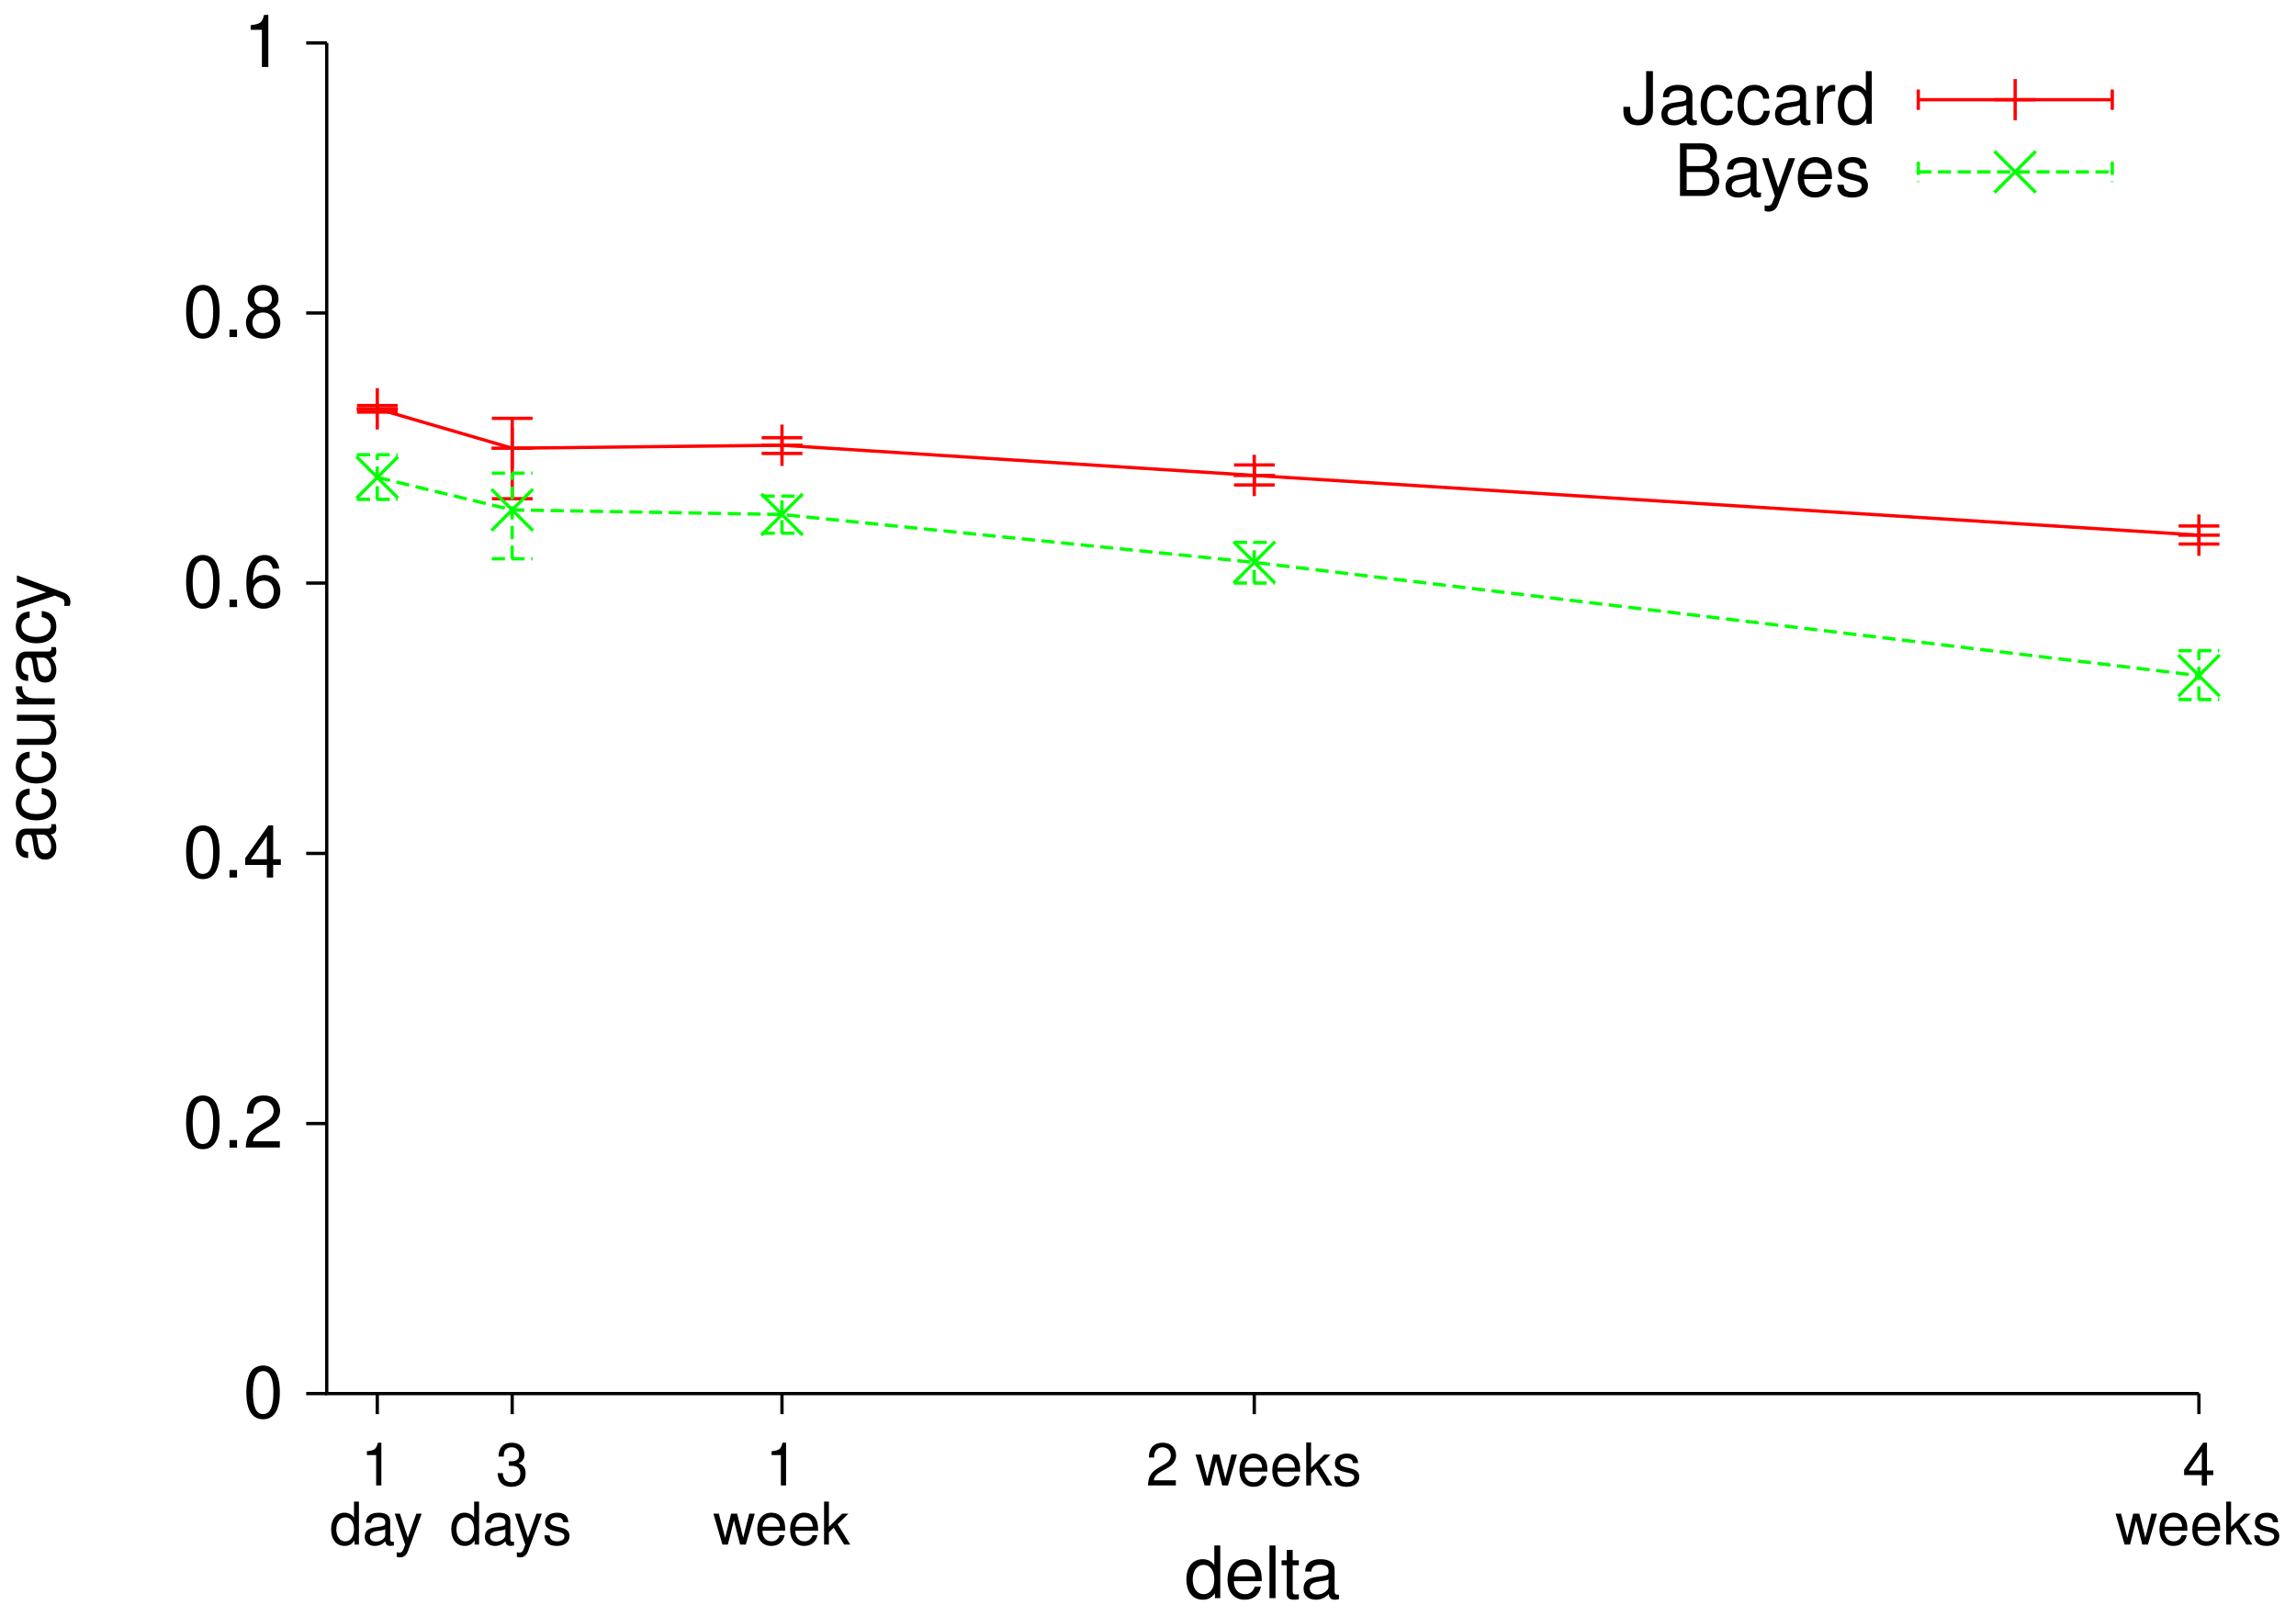
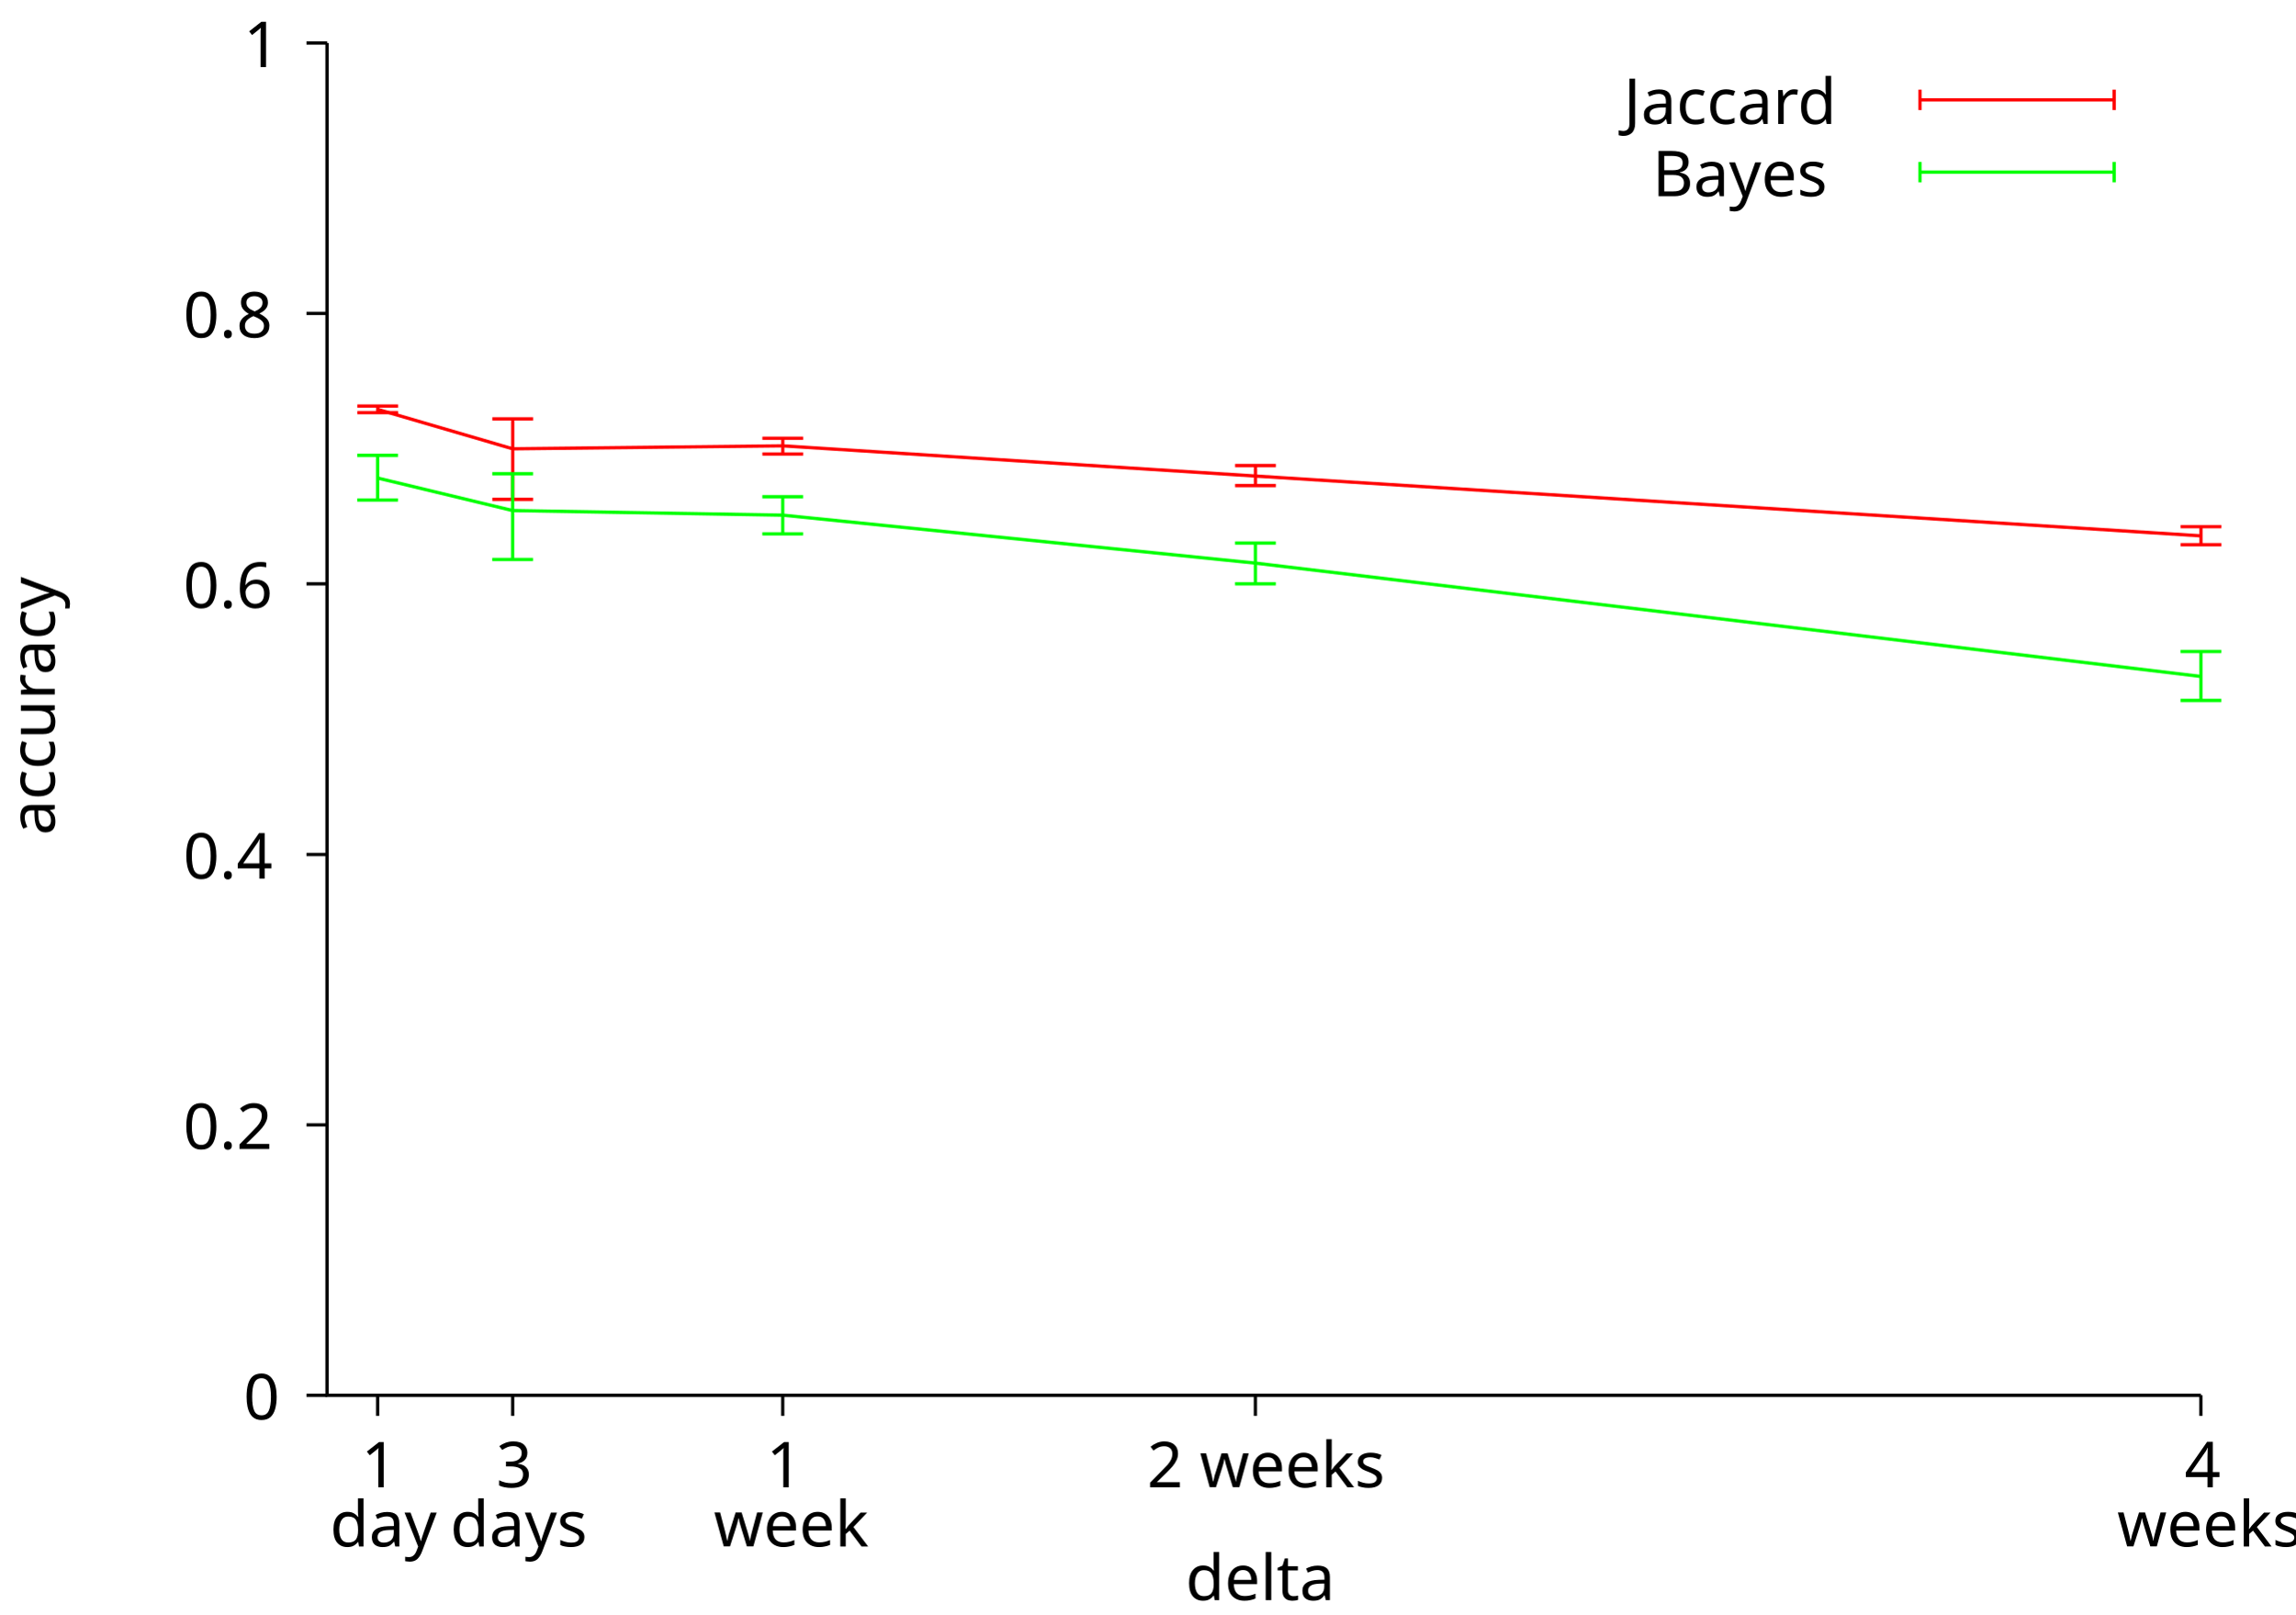
- <svg xmlns="http://www.w3.org/2000/svg" version="1.1" viewBox="0 0 290.38 204.38">
-   <g transform="translate(2,2)">
-     <path stroke-linejoin="miter" d="m39.323,3.432,0,170.86,236.78,0" stroke="#000" stroke-linecap="butt" stroke-miterlimit="10" stroke-dasharray="none" stroke-width="0.415" fill="none" />
-     <path stroke-linejoin="miter" d="m36.723,174.29,2.615,0" stroke="#000" stroke-linecap="butt" stroke-miterlimit="10" stroke-dasharray="none" stroke-width="0.415" fill="none" />
-     <text y="177.335" x="28.766" font-size="9.963px">
-       <tspan style="writing-mode:lr-tb;" font-weight="normal" fill-rule="nonzero" font-size="9.132px" font-variant="normal" y="177.335" x="28.766" font-family="Helvetica" fill="#000000">0</tspan>
-     </text>
-     <path stroke-linejoin="miter" d="m36.723,140.13,2.615,0" stroke="#000" stroke-linecap="butt" stroke-miterlimit="10" stroke-dasharray="none" stroke-width="0.415" fill="none" />
-     <text y="143.171" x="21.15" font-size="9.963px">
-       <tspan style="writing-mode:lr-tb;" font-weight="normal" fill-rule="nonzero" font-size="9.132px" font-variant="normal" y="143.171" x="21.15 26.228 28.767" font-family="Helvetica" fill="#000000">0.2</tspan>
-     </text>
-     <path stroke-linejoin="miter" d="m36.723,105.96,2.615,0" stroke="#000" stroke-linecap="butt" stroke-miterlimit="10" stroke-dasharray="none" stroke-width="0.415" fill="none" />
-     <text y="109.008" x="21.15" font-size="9.963px">
-       <tspan style="writing-mode:lr-tb;" font-weight="normal" fill-rule="nonzero" font-size="9.132px" font-variant="normal" y="109.008" x="21.15 26.228 28.767" font-family="Helvetica" fill="#000000">0.4</tspan>
-     </text>
-     <path stroke-linejoin="miter" d="m36.723,71.76,2.615,0" stroke="#000" stroke-linecap="butt" stroke-miterlimit="10" stroke-dasharray="none" stroke-width="0.415" fill="none" />
-     <text y="74.802" x="21.15" font-size="9.963px">
-       <tspan style="writing-mode:lr-tb;" font-weight="normal" fill-rule="nonzero" font-size="9.132px" font-variant="normal" y="74.802" x="21.15 26.228 28.767" font-family="Helvetica" fill="#000000">0.6</tspan>
-     </text>
-     <path stroke-linejoin="miter" d="m36.723,37.596,2.615,0" stroke="#000" stroke-linecap="butt" stroke-miterlimit="10" stroke-dasharray="none" stroke-width="0.415" fill="none" />
-     <text y="40.639" x="21.15" font-size="9.963px">
-       <tspan style="writing-mode:lr-tb;" font-weight="normal" fill-rule="nonzero" font-size="9.132px" font-variant="normal" y="40.639" x="21.15 26.228 28.767" font-family="Helvetica" fill="#000000">0.8</tspan>
-     </text>
-     <path stroke-linejoin="miter" d="m36.723,3.432,2.615,0" stroke="#000" stroke-linecap="butt" stroke-miterlimit="10" stroke-dasharray="none" stroke-width="0.415" fill="none" />
-     <text y="6.475" x="28.766" font-size="9.963px">
-       <tspan style="writing-mode:lr-tb;" font-weight="normal" fill-rule="nonzero" font-size="9.132px" font-variant="normal" y="6.475" x="28.766" font-family="Helvetica" fill="#000000">1</tspan>
-     </text>
-     <path stroke-linejoin="miter" d="m276.1,176.89,0-2.615" stroke="#000" stroke-linecap="butt" stroke-miterlimit="10" stroke-dasharray="none" stroke-width="0.415" fill="none" />
-     <text font-size="7.472px" font-weight="normal" fill-rule="nonzero" font-variant="normal" y="185.916" x="274.026" font-family="Helvetica" fill="#000000">
-       <tspan style="writing-mode:lr-tb;" y="185.916" x="274.026">4</tspan>
-       <tspan style="writing-mode:lr-tb;" y="193.388" x="265.515 270.91 275.065 279.219 282.955">weeks</tspan>
-     </text>
-     <path stroke-linejoin="miter" d="m156.63,176.89,0-2.615" stroke="#000" stroke-linecap="butt" stroke-miterlimit="10" stroke-dasharray="none" stroke-width="0.415" fill="none" />
-     <text y="185.916" x="142.931" font-size="9.963px">
-       <tspan style="writing-mode:lr-tb;" font-weight="normal" fill-rule="nonzero" font-size="7.472px" font-variant="normal" y="185.916" x="142.931 147.085 149.163 154.557 158.712 162.866 166.602" font-family="Helvetica" fill="#000000">2 weeks</tspan>
-     </text>
-     <path stroke-linejoin="miter" d="m96.899,176.89,0-2.615" stroke="#000" stroke-linecap="butt" stroke-miterlimit="10" stroke-dasharray="none" stroke-width="0.415" fill="none" />
-     <text font-size="7.472px" font-weight="normal" fill-rule="nonzero" font-variant="normal" y="185.916" x="94.822" font-family="Helvetica" fill="#000000">
-       <tspan style="writing-mode:lr-tb;" y="185.916" x="94.822">1</tspan>
-       <tspan style="writing-mode:lr-tb;" y="193.388" x="88.179 93.574 97.729 101.883">week</tspan>
-     </text>
-     <path stroke-linejoin="miter" d="m62.777,176.89,0-2.615" stroke="#000" stroke-linecap="butt" stroke-miterlimit="10" stroke-dasharray="none" stroke-width="0.415" fill="none" />
-     <text font-size="7.472px" font-weight="normal" fill-rule="nonzero" font-variant="normal" y="185.916" x="60.7" font-family="Helvetica" fill="#000000">
-       <tspan style="writing-mode:lr-tb;" y="185.916" x="60.7">3</tspan>
-       <tspan style="writing-mode:lr-tb;" y="193.388" x="54.886 59.041 63.195 66.931">days</tspan>
-     </text>
-     <path stroke-linejoin="miter" d="m45.716,176.89,0-2.615" stroke="#000" stroke-linecap="butt" stroke-miterlimit="10" stroke-dasharray="none" stroke-width="0.415" fill="none" />
-     <text font-size="7.472px" font-weight="normal" fill-rule="nonzero" font-variant="normal" y="185.916" x="43.638" font-family="Helvetica" fill="#000000">
-       <tspan style="writing-mode:lr-tb;" y="185.916" x="43.638">1</tspan>
-       <tspan style="writing-mode:lr-tb;" y="193.388" x="39.693 43.848 48.002">day</tspan>
-     </text>
-     <text font-size="9.963px" transform="matrix(0,-1,1,0,0,0)" y="4.922" x="-107.131">
-       <tspan style="writing-mode:lr-tb;" font-weight="normal" fill-rule="nonzero" font-size="9.132px" font-variant="normal" y="4.922" x="-107.131 -102.054 -97.488 -92.921 -87.844 -84.803 -79.725 -75.159" font-family="Helvetica" fill="#000000">accuracy</tspan>
-     </text>
-     <text y="200.166" x="147.814" font-size="9.963px">
-       <tspan style="writing-mode:lr-tb;" font-weight="normal" fill-rule="nonzero" font-size="9.132px" font-variant="normal" y="200.166" x="147.814 152.892 157.97 159.997 162.536" font-family="Helvetica" fill="#000000">delta</tspan>
-     </text>
-     <path stroke-linejoin="miter" d="m45.716,49.717,17.061,4.981,34.122-0.374,59.735,3.819,119.47,7.555" stroke="#F00" stroke-linecap="butt" stroke-miterlimit="10" stroke-dasharray="none" stroke-width="0.415" fill="none" />
-     <text y="13.656" x="203.16" font-size="9.963px">
-       <tspan style="writing-mode:lr-tb;" font-weight="normal" fill-rule="nonzero" font-size="9.132px" font-variant="normal" y="13.656" x="203.16 207.726 212.803 217.37 221.936 227.014 230.055" font-family="Helvetica" fill="#000000">Jaccard</tspan>
-     </text>
-     <path stroke-linejoin="miter" d="m240.61,10.614,24.533,0m-24.533-1.287,0,2.574m24.533-2.574,0,2.574m-219.42,38.231v-0.83m-2.574,0.83,5.147,0m-5.147-0.83,5.147,0m14.487,11.789,0-10.17m-2.574,10.17,5.147,0m-5.147-10.17,5.147,0m31.549,4.442,0-1.992m-2.574,1.992,5.147,0m-5.147-1.992,5.147,0m57.161,5.978,0-2.532m-2.574,2.532,5.147,0m-5.147-2.532,5.147,0m116.9,10.004,0-2.283m-2.574,2.283,5.147,0m-5.147-2.283,5.147,0" stroke="#F00" stroke-linecap="butt" stroke-miterlimit="10" stroke-dasharray="none" stroke-width="0.415" fill="none" />
-     <path stroke-linejoin="miter" d="m45.716,52.332,0-5.23" stroke="#F00" stroke-linecap="butt" stroke-miterlimit="10" stroke-dasharray="none" stroke-width="0.415" fill="none" />
-     <path stroke-linejoin="miter" d="m43.1,49.717,5.23,0" stroke="#F00" stroke-linecap="butt" stroke-miterlimit="10" stroke-dasharray="none" stroke-width="0.415" fill="none" />
-     <path stroke-linejoin="miter" d="m62.777,57.314,0-5.23" stroke="#F00" stroke-linecap="butt" stroke-miterlimit="10" stroke-dasharray="none" stroke-width="0.415" fill="none" />
-     <path stroke-linejoin="miter" d="m60.162,54.699,5.23,0" stroke="#F00" stroke-linecap="butt" stroke-miterlimit="10" stroke-dasharray="none" stroke-width="0.415" fill="none" />
-     <path stroke-linejoin="miter" d="m96.899,56.94,0-5.23" stroke="#F00" stroke-linecap="butt" stroke-miterlimit="10" stroke-dasharray="none" stroke-width="0.415" fill="none" />
-     <path stroke-linejoin="miter" d="m94.284,54.325,5.23,0" stroke="#F00" stroke-linecap="butt" stroke-miterlimit="10" stroke-dasharray="none" stroke-width="0.415" fill="none" />
-     <path stroke-linejoin="miter" d="m156.63,60.759,0-5.23" stroke="#F00" stroke-linecap="butt" stroke-miterlimit="10" stroke-dasharray="none" stroke-width="0.415" fill="none" />
-     <path stroke-linejoin="miter" d="m154.02,58.144,5.23,0" stroke="#F00" stroke-linecap="butt" stroke-miterlimit="10" stroke-dasharray="none" stroke-width="0.415" fill="none" />
-     <path stroke-linejoin="miter" d="m276.1,68.314,0-5.23" stroke="#F00" stroke-linecap="butt" stroke-miterlimit="10" stroke-dasharray="none" stroke-width="0.415" fill="none" />
-     <path stroke-linejoin="miter" d="m273.49,65.699,5.23,0" stroke="#F00" stroke-linecap="butt" stroke-miterlimit="10" stroke-dasharray="none" stroke-width="0.415" fill="none" />
-     <path stroke-linejoin="miter" d="m252.86,13.229,0-5.23" stroke="#F00" stroke-linecap="butt" stroke-miterlimit="10" stroke-dasharray="none" stroke-width="0.415" fill="none" />
-     <path stroke-linejoin="miter" d="m250.24,10.614,5.23,0" stroke="#F00" stroke-linecap="butt" stroke-miterlimit="10" stroke-dasharray="none" stroke-width="0.415" fill="none" />
-     <path stroke-linejoin="miter" d="m45.716,58.393,17.061,4.11,34.122,0.581,59.735,6.061,119.47,14.321" stroke-dashoffset="0" stroke="#0F0" stroke-linecap="butt" stroke-miterlimit="10" stroke-dasharray="1.66, 0.83" stroke-width="0.415" fill="none" />
-     <text y="22.789" x="209.753" font-size="9.963px">
-       <tspan style="writing-mode:lr-tb;" font-weight="normal" fill-rule="nonzero" font-size="9.132px" font-variant="normal" y="22.789" x="209.753 215.845 220.922 225.488 230.566" font-family="Helvetica" fill="#000000">Bayes</tspan>
-     </text>
-     <path stroke-linejoin="miter" d="m240.61,19.746,24.533,0m-24.533-1.287,0,2.574m24.533-2.574,0,2.574m-219.43,40.141,0-5.646m-2.574,5.646,5.147,0m-5.147-5.646,5.147,0m14.487,13.159,0-10.834m-2.574,10.834,5.147,0m-5.147-10.834,5.147,0m31.549,7.597,0-4.691m-2.574,4.691,5.147,0m-5.147-4.691,5.147,0m57.161,11,0-5.147m-2.574,5.147,5.147,0m-5.147-5.147,5.147,0m116.9,19.884,0-6.185m-2.574,6.185,5.147,0m-5.147-6.185,5.147,0" stroke-dashoffset="0" stroke="#0F0" stroke-linecap="butt" stroke-miterlimit="10" stroke-dasharray="1.66, 0.83" stroke-width="0.415" fill="none" />
-     <path stroke-linejoin="miter" d="m43.1,55.778,5.23,5.23" stroke="#0F0" stroke-linecap="butt" stroke-miterlimit="10" stroke-dasharray="none" stroke-width="0.415" fill="none" />
-     <path stroke-linejoin="miter" d="m43.1,61.008,5.23-5.23" stroke="#0F0" stroke-linecap="butt" stroke-miterlimit="10" stroke-dasharray="none" stroke-width="0.415" fill="none" />
-     <path stroke-linejoin="miter" d="m60.162,59.887,5.23,5.23" stroke="#0F0" stroke-linecap="butt" stroke-miterlimit="10" stroke-dasharray="none" stroke-width="0.415" fill="none" />
-     <path stroke-linejoin="miter" d="M60.162,65.118,65.392,59.887" stroke="#0F0" stroke-linecap="butt" stroke-miterlimit="10" stroke-dasharray="none" stroke-width="0.415" fill="none" />
-     <path stroke-linejoin="miter" d="m94.284,60.469,5.23,5.23" stroke="#0F0" stroke-linecap="butt" stroke-miterlimit="10" stroke-dasharray="none" stroke-width="0.415" fill="none" />
-     <path stroke-linejoin="miter" d="M94.284,65.699,99.514,60.469" stroke="#0F0" stroke-linecap="butt" stroke-miterlimit="10" stroke-dasharray="none" stroke-width="0.415" fill="none" />
-     <path stroke-linejoin="miter" d="m154.02,66.529,5.23,5.23" stroke="#0F0" stroke-linecap="butt" stroke-miterlimit="10" stroke-dasharray="none" stroke-width="0.415" fill="none" />
-     <path stroke-linejoin="miter" d="m154.02,71.76,5.23-5.23" stroke="#0F0" stroke-linecap="butt" stroke-miterlimit="10" stroke-dasharray="none" stroke-width="0.415" fill="none" />
-     <path stroke-linejoin="miter" d="m273.49,80.851,5.23,5.23" stroke="#0F0" stroke-linecap="butt" stroke-miterlimit="10" stroke-dasharray="none" stroke-width="0.415" fill="none" />
-     <path stroke-linejoin="miter" d="m273.49,86.081,5.23-5.23" stroke="#0F0" stroke-linecap="butt" stroke-miterlimit="10" stroke-dasharray="none" stroke-width="0.415" fill="none" />
-     <path stroke-linejoin="miter" d="m250.24,17.131,5.23,5.23" stroke="#0F0" stroke-linecap="butt" stroke-miterlimit="10" stroke-dasharray="none" stroke-width="0.415" fill="none" />
-     <path stroke-linejoin="miter" d="M250.24,22.361,255.47,17.131" stroke="#0F0" stroke-linecap="butt" stroke-miterlimit="10" stroke-dasharray="none" stroke-width="0.415" fill="none" />
-   </g>
+ <svg xmlns="http://www.w3.org/2000/svg" version="1.1" viewBox="0 0 290 204">
+   <path stroke-linejoin="miter" d="m41.323,5.432,0,170.86,236.78,0" stroke="#000" stroke-linecap="butt" stroke-miterlimit="10" stroke-dasharray="none" stroke-width="0.415" fill="none" />
+   <path stroke-linejoin="miter" d="m38.723,176.29,2.615,0" stroke="#000" stroke-linecap="butt" stroke-miterlimit="10" stroke-dasharray="none" stroke-width="0.415" fill="none" />
+   <text style="text-anchor:start;text-align:start;" font-weight="normal" font-size="8px" font-style="normal" line-height="125%" font-stretch="normal" font-variant="normal" y="179.335" x="30.766" font-family="Cabin">
+     <tspan font-size="8px" font-family="Cabin" fill-rule="nonzero" style="text-anchor:start;text-align:start;" font-style="normal" line-height="125%" font-stretch="normal" font-variant="normal" y="179.335" x="30.766" font-weight="normal" fill="#000000">0</tspan>
+   </text>
+   <path stroke-linejoin="miter" d="m38.723,142.13,2.615,0" stroke="#000" stroke-linecap="butt" stroke-miterlimit="10" stroke-dasharray="none" stroke-width="0.415" fill="none" />
+   <text style="text-anchor:start;text-align:start;" font-weight="normal" font-size="8px" font-style="normal" line-height="125%" font-stretch="normal" font-variant="normal" y="145.171" x="23.15" font-family="Cabin">
+     <tspan font-size="8px" font-family="Cabin" fill-rule="nonzero" style="text-anchor:start;text-align:start;" font-style="normal" line-height="125%" font-stretch="normal" font-variant="normal" y="145.171" x="23.15" font-weight="normal" fill="#000000">0.2</tspan>
+   </text>
+   <path stroke-linejoin="miter" d="m38.723,107.96,2.615,0" stroke="#000" stroke-linecap="butt" stroke-miterlimit="10" stroke-dasharray="none" stroke-width="0.415" fill="none" />
+   <text style="text-anchor:start;text-align:start;" font-weight="normal" font-size="8px" font-style="normal" line-height="125%" font-stretch="normal" font-variant="normal" y="111.008" x="23.15" font-family="Cabin">
+     <tspan font-size="8px" font-family="Cabin" fill-rule="nonzero" style="text-anchor:start;text-align:start;" font-style="normal" line-height="125%" font-stretch="normal" font-variant="normal" y="111.008" x="23.15" font-weight="normal" fill="#000000">0.4</tspan>
+   </text>
+   <path stroke-linejoin="miter" d="m38.723,73.76,2.615,0" stroke="#000" stroke-linecap="butt" stroke-miterlimit="10" stroke-dasharray="none" stroke-width="0.415" fill="none" />
+   <text style="text-anchor:start;text-align:start;" font-weight="normal" font-size="8px" font-style="normal" line-height="125%" font-stretch="normal" font-variant="normal" y="76.802" x="23.15" font-family="Cabin">
+     <tspan font-size="8px" font-family="Cabin" fill-rule="nonzero" style="text-anchor:start;text-align:start;" font-style="normal" line-height="125%" font-stretch="normal" font-variant="normal" y="76.802" x="23.15" font-weight="normal" fill="#000000">0.6</tspan>
+   </text>
+   <path stroke-linejoin="miter" d="m38.723,39.596,2.615,0" stroke="#000" stroke-linecap="butt" stroke-miterlimit="10" stroke-dasharray="none" stroke-width="0.415" fill="none" />
+   <text style="text-anchor:start;text-align:start;" font-weight="normal" font-size="8px" font-style="normal" line-height="125%" font-stretch="normal" font-variant="normal" y="42.639" x="23.15" font-family="Cabin">
+     <tspan font-size="8px" font-family="Cabin" fill-rule="nonzero" style="text-anchor:start;text-align:start;" font-style="normal" line-height="125%" font-stretch="normal" font-variant="normal" y="42.639" x="23.15" font-weight="normal" fill="#000000">0.8</tspan>
+   </text>
+   <path stroke-linejoin="miter" d="m38.723,5.432,2.615,0" stroke="#000" stroke-linecap="butt" stroke-miterlimit="10" stroke-dasharray="none" stroke-width="0.415" fill="none" />
+   <text style="text-anchor:start;text-align:start;" font-weight="normal" font-size="8px" font-style="normal" line-height="125%" font-stretch="normal" font-variant="normal" y="8.475" x="30.766" font-family="Cabin">
+     <tspan font-size="8px" font-family="Cabin" fill-rule="nonzero" style="text-anchor:start;text-align:start;" font-style="normal" line-height="125%" font-stretch="normal" font-variant="normal" y="8.475" x="30.766" font-weight="normal" fill="#000000">1</tspan>
+   </text>
+   <path stroke-linejoin="miter" d="m278.1,178.89,0-2.615" stroke="#000" stroke-linecap="butt" stroke-miterlimit="10" stroke-dasharray="none" stroke-width="0.415" fill="none" />
+   <text style="text-anchor:start;text-align:start;" font-family="Cabin" fill-rule="nonzero" font-size="8px" font-style="normal" line-height="125%" font-stretch="normal" font-variant="normal" y="187.916" x="276.026" font-weight="normal" fill="#000000">
+     <tspan style="text-anchor:start;text-align:start;" line-height="125%" y="187.916" x="276.026">4</tspan>
+     <tspan style="text-anchor:start;text-align:start;" line-height="125%" y="195.388" x="267.515">weeks</tspan>
+   </text>
+   <path stroke-linejoin="miter" d="m158.63,178.89,0-2.615" stroke="#000" stroke-linecap="butt" stroke-miterlimit="10" stroke-dasharray="none" stroke-width="0.415" fill="none" />
+   <text style="text-anchor:start;text-align:start;" font-weight="normal" font-size="8px" font-style="normal" line-height="125%" font-stretch="normal" font-variant="normal" y="187.916" x="144.931" font-family="Cabin">
+     <tspan font-size="8px" font-family="Cabin" fill-rule="nonzero" style="text-anchor:start;text-align:start;" font-style="normal" line-height="125%" font-stretch="normal" font-variant="normal" y="187.916" x="144.931" font-weight="normal" fill="#000000">2 weeks</tspan>
+   </text>
+   <path stroke-linejoin="miter" d="m98.899,178.89,0-2.615" stroke="#000" stroke-linecap="butt" stroke-miterlimit="10" stroke-dasharray="none" stroke-width="0.415" fill="none" />
+   <text style="text-anchor:start;text-align:start;" font-family="Cabin" fill-rule="nonzero" font-size="8px" font-style="normal" line-height="125%" font-stretch="normal" font-variant="normal" y="187.916" x="96.822" font-weight="normal" fill="#000000">
+     <tspan style="text-anchor:start;text-align:start;" line-height="125%" y="187.916" x="96.822">1</tspan>
+     <tspan style="text-anchor:start;text-align:start;" line-height="125%" y="195.388" x="90.179">week</tspan>
+   </text>
+   <path stroke-linejoin="miter" d="m64.777,178.89,0-2.615" stroke="#000" stroke-linecap="butt" stroke-miterlimit="10" stroke-dasharray="none" stroke-width="0.415" fill="none" />
+   <text style="text-anchor:start;text-align:start;" font-family="Cabin" fill-rule="nonzero" font-size="8px" font-style="normal" line-height="125%" font-stretch="normal" font-variant="normal" y="187.916" x="62.7" font-weight="normal" fill="#000000">
+     <tspan style="text-anchor:start;text-align:start;" line-height="125%" y="187.916" x="62.7">3</tspan>
+     <tspan style="text-anchor:start;text-align:start;" line-height="125%" y="195.388" x="56.886">days</tspan>
+   </text>
+   <path stroke-linejoin="miter" d="m47.716,178.89,0-2.615" stroke="#000" stroke-linecap="butt" stroke-miterlimit="10" stroke-dasharray="none" stroke-width="0.415" fill="none" />
+   <text style="text-anchor:start;text-align:start;" font-family="Cabin" fill-rule="nonzero" font-size="8px" font-style="normal" line-height="125%" font-stretch="normal" font-variant="normal" y="187.916" x="45.638" font-weight="normal" fill="#000000">
+     <tspan style="text-anchor:start;text-align:start;" line-height="125%" y="187.916" x="45.638">1</tspan>
+     <tspan style="text-anchor:start;text-align:start;" line-height="125%" y="195.388" x="41.693">day</tspan>
+   </text>
+   <text style="text-anchor:start;text-align:start;" line-height="125%" font-weight="normal" font-size="8px" font-style="normal" transform="matrix(0,-1,1,0,0,0)" font-stretch="normal" font-variant="normal" y="6.922" x="-105.544" font-family="Cabin">
+     <tspan font-size="8px" font-family="Cabin" fill-rule="nonzero" style="text-anchor:start;text-align:start;" font-style="normal" line-height="125%" font-stretch="normal" font-variant="normal" y="6.922" x="-105.544" font-weight="normal" fill="#000000">accuracy</tspan>
+   </text>
+   <text style="text-anchor:start;text-align:start;" font-weight="normal" font-size="8px" font-style="normal" line-height="125%" font-stretch="normal" font-variant="normal" y="202.166" x="149.814" font-family="Cabin">
+     <tspan font-size="8px" font-family="Cabin" fill-rule="nonzero" style="text-anchor:start;text-align:start;" font-style="normal" line-height="125%" font-stretch="normal" font-variant="normal" y="202.166" x="149.814" font-weight="normal" fill="#000000">delta</tspan>
+   </text>
+   <path stroke-linejoin="miter" d="m47.716,51.717,17.061,4.981,34.122-0.374,59.735,3.819,119.47,7.555" stroke="#F00" stroke-linecap="butt" stroke-miterlimit="10" stroke-dasharray="none" stroke-width="0.415" fill="none" />
+   <text style="text-anchor:start;text-align:start;" font-weight="normal" font-size="8px" font-style="normal" line-height="125%" font-stretch="normal" font-variant="normal" y="15.656" x="205.16" font-family="Cabin">
+     <tspan font-size="8px" font-family="Cabin" fill-rule="nonzero" style="text-anchor:start;text-align:start;" font-style="normal" line-height="125%" font-stretch="normal" font-variant="normal" y="15.656" x="205.16" font-weight="normal" fill="#000000">Jaccard</tspan>
+   </text>
+   <path stroke-linejoin="miter" d="m242.61,12.614,24.533,0m-24.533-1.287,0,2.574m24.533-2.574,0,2.574m-219.42,38.231v-0.83m-2.574,0.83,5.147,0m-5.147-0.83,5.147,0m14.487,11.789,0-10.17m-2.574,10.17,5.147,0m-5.147-10.17,5.147,0m31.549,4.442,0-1.992m-2.574,1.992,5.147,0m-5.147-1.992,5.147,0m57.161,5.978,0-2.532m-2.574,2.532,5.147,0m-5.147-2.532,5.147,0m116.9,10.004,0-2.283m-2.574,2.283,5.147,0m-5.147-2.283,5.147,0" stroke="#F00" stroke-linecap="butt" stroke-miterlimit="10" stroke-dasharray="none" stroke-width="0.415" fill="none" />
+   <path stroke-linejoin="miter" d="m47.716,60.393,17.061,4.11,34.122,0.581,59.735,6.061,119.47,14.321" stroke-dashoffset="0" stroke="#0F0" stroke-linecap="butt" stroke-miterlimit="10" stroke-dasharray="none" stroke-width="0.415" fill="none" />
+   <text style="text-anchor:start;text-align:start;" font-weight="normal" font-size="8px" font-style="normal" line-height="125%" font-stretch="normal" font-variant="normal" y="24.789" x="208.789" font-family="Cabin">
+     <tspan font-size="8px" font-family="Cabin" fill-rule="nonzero" style="text-anchor:start;text-align:start;" font-style="normal" line-height="125%" font-stretch="normal" font-variant="normal" y="24.789" x="208.789" font-weight="normal" fill="#000000">Bayes</tspan>
+   </text>
+   <path stroke-linejoin="miter" d="m242.61,21.746,24.533,0m-24.533-1.287,0,2.574m24.533-2.574,0,2.574m-219.43,40.141,0-5.646m-2.574,5.646,5.147,0m-5.147-5.646,5.147,0m14.487,13.159,0-10.834m-2.574,10.834,5.147,0m-5.143-10.834h5.147m31.549,7.597,0-4.691m-2.574,4.691,5.147,0m-5.147-4.691,5.147,0m57.161,11,0-5.147m-2.574,5.147,5.147,0m-5.147-5.147,5.147,0m116.9,19.884,0-6.185m-2.574,6.185,5.147,0m-5.147-6.185,5.147,0" stroke-dashoffset="0" stroke="#0F0" stroke-linecap="butt" stroke-miterlimit="10" stroke-dasharray="none" stroke-width="0.415" fill="none" />
</svg>
